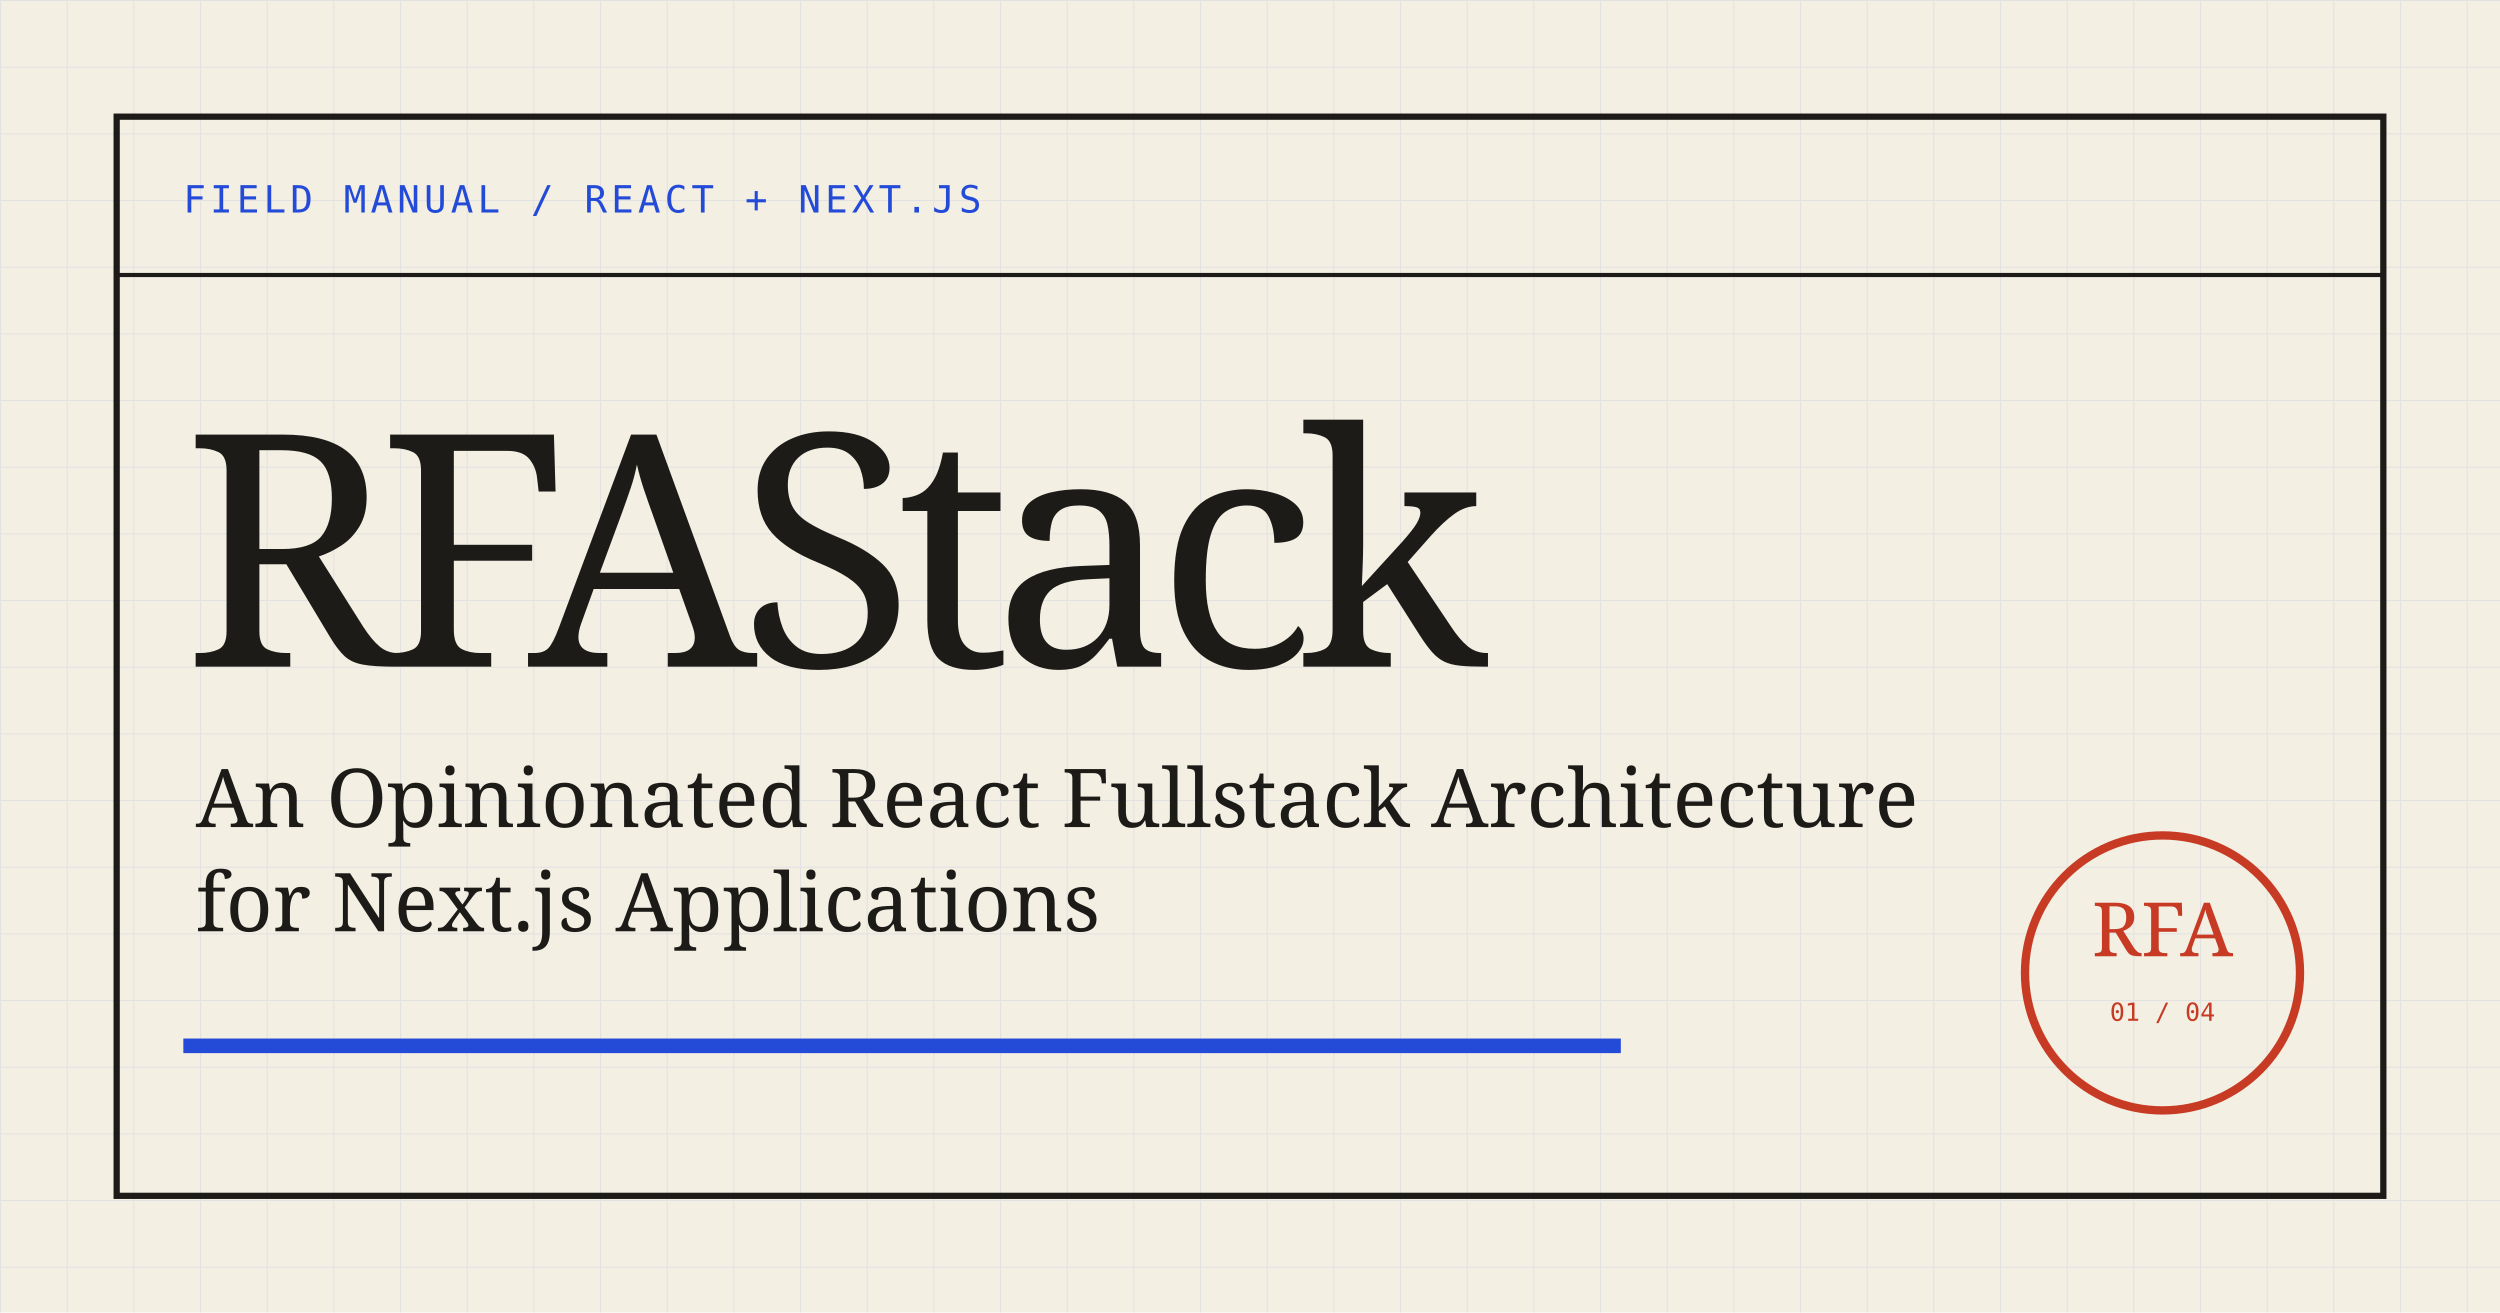
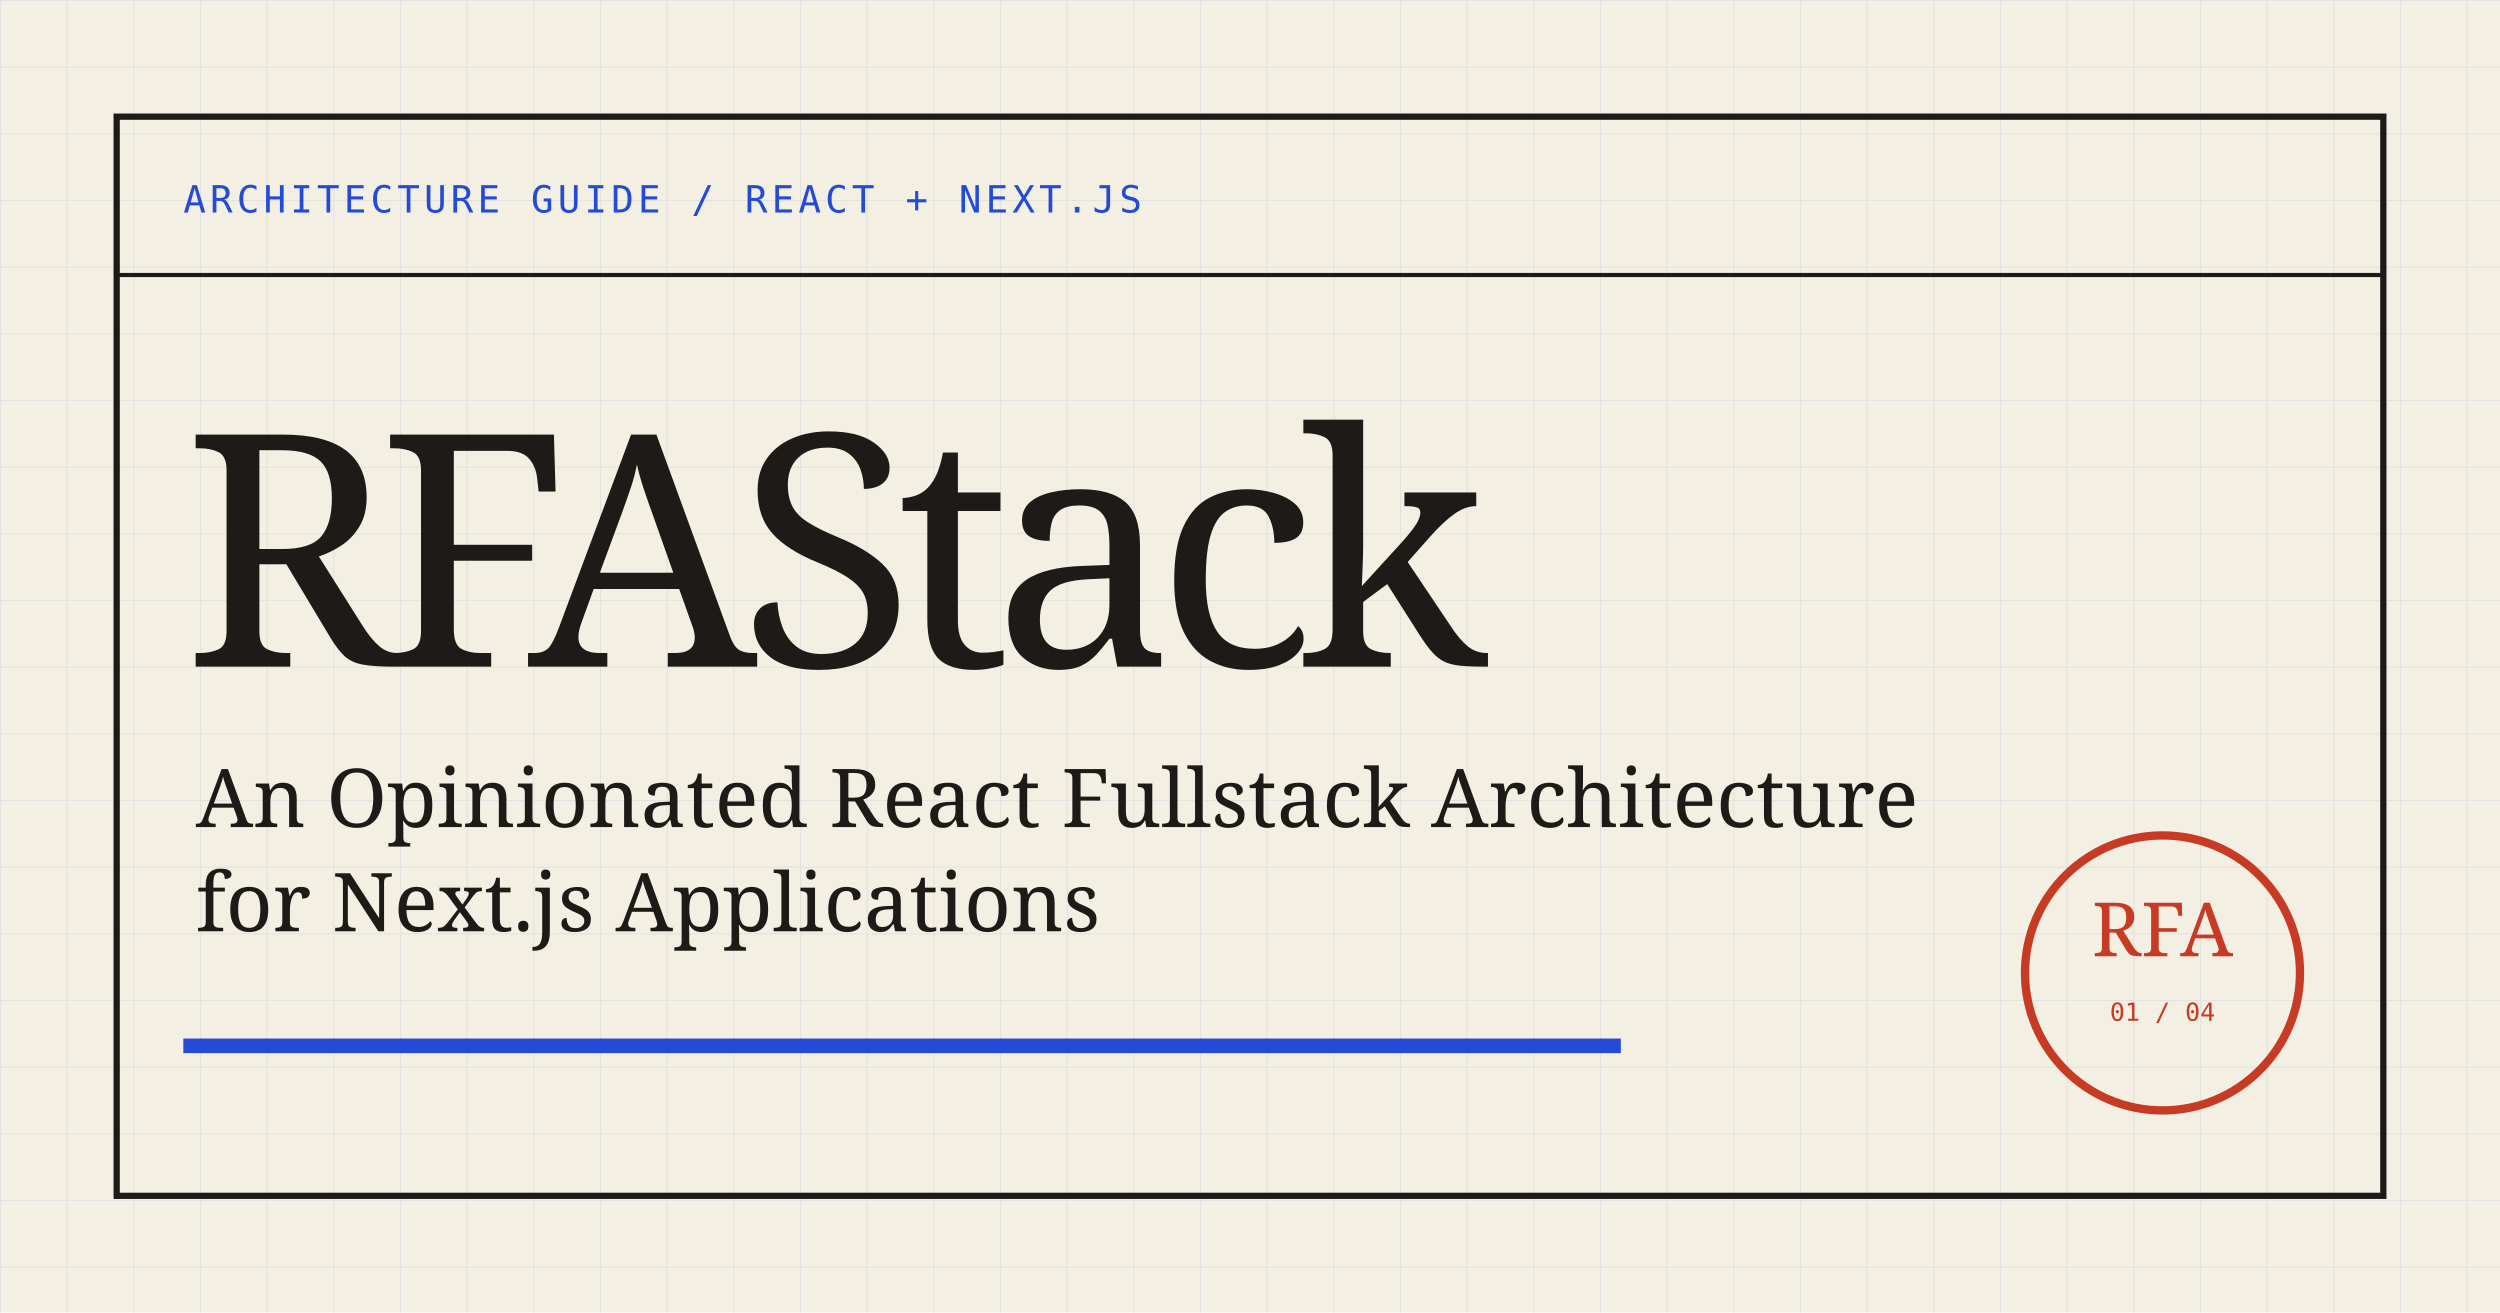
<svg xmlns="http://www.w3.org/2000/svg" viewBox="0 0 1200 630" role="img" aria-labelledby="title desc">
  <defs>
    <pattern id="grid" width="32" height="32" patternUnits="userSpaceOnUse">
      <path d="M32 0H0V32" fill="none" stroke="#244bd8" stroke-opacity=".08" />
    </pattern>
  </defs>
  <rect width="1200" height="630" fill="#f3efe3" />
  <rect width="1200" height="630" fill="url(#grid)" />
  <path d="M56 56h1088v518H56z" fill="none" stroke="#1c1b17" stroke-width="3" />
  <path d="M56 132h1088" stroke="#1c1b17" stroke-width="2" />
-   <text x="88" y="102" fill="#244bd8" font-family="monospace" font-size="18" letter-spacing="2">FIELD MANUAL / REACT + NEXT.JS</text>
+   <text x="88" y="102" fill="#244bd8" font-family="monospace" font-size="18" letter-spacing="2">ARCHITECTURE GUIDE / REACT + NEXT.JS</text>
  <text x="88" y="320" fill="#1c1b17" font-family="Georgia, serif" font-size="156" letter-spacing="-9">RFAStack</text>
  <text x="94" y="397" fill="#1c1b17" font-family="Georgia, serif" font-size="39">An Opinionated React Fullstack Architecture</text>
  <text x="94" y="447" fill="#1c1b17" font-family="Georgia, serif" font-size="39">for Next.js Applications</text>
  <path d="M88 502h690" stroke="#244bd8" stroke-width="7" />
  <circle cx="1038" cy="467" r="66" fill="none" stroke="#c73b25" stroke-width="4" />
  <text x="1038" y="459" text-anchor="middle" fill="#c73b25" font-family="Georgia, serif" font-size="36">RFA</text>
  <text x="1038" y="490" text-anchor="middle" fill="#c73b25" font-family="monospace" font-size="12">01 / 04</text>
</svg>
